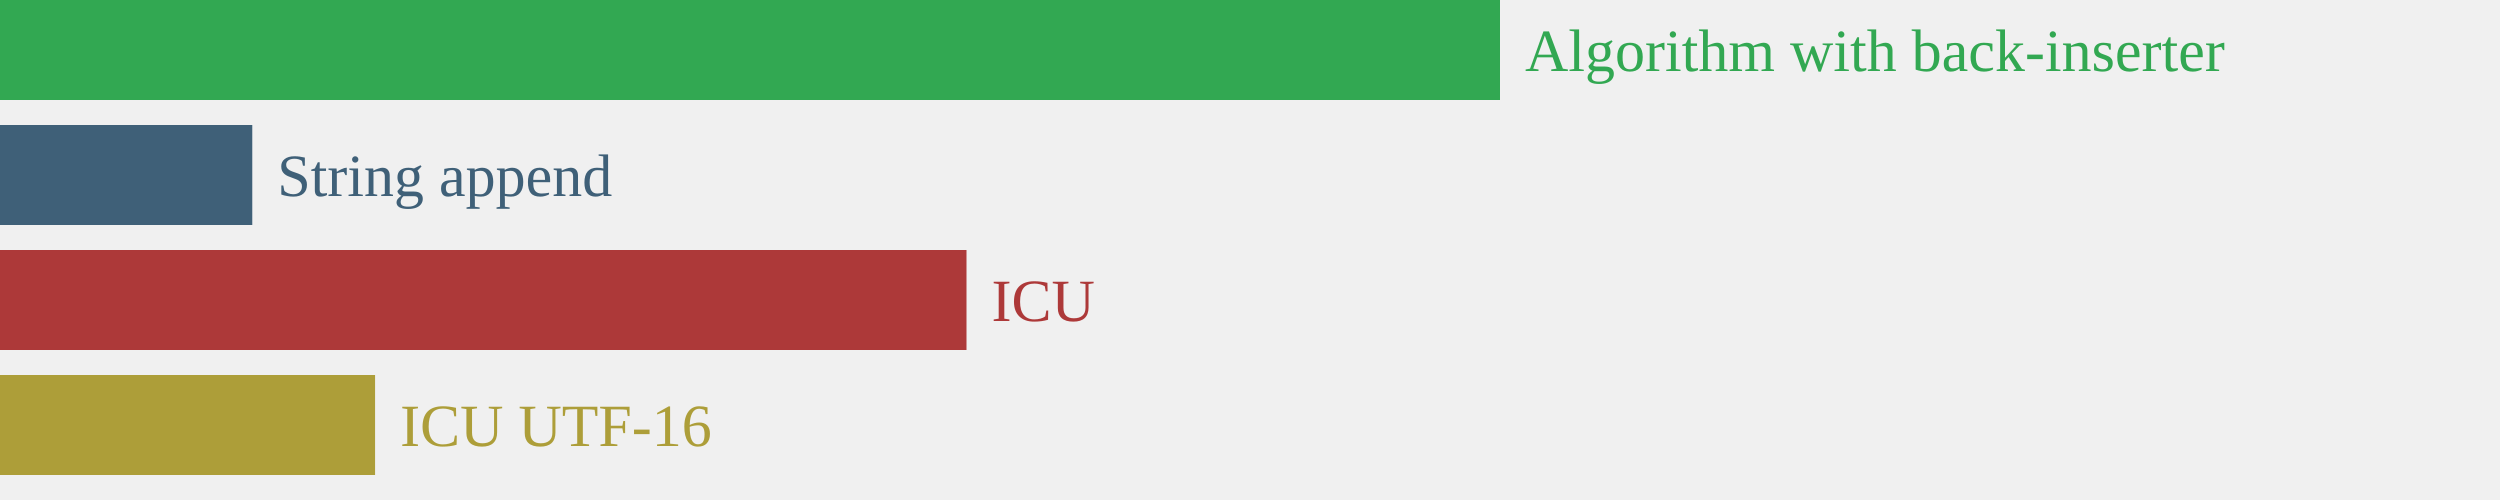
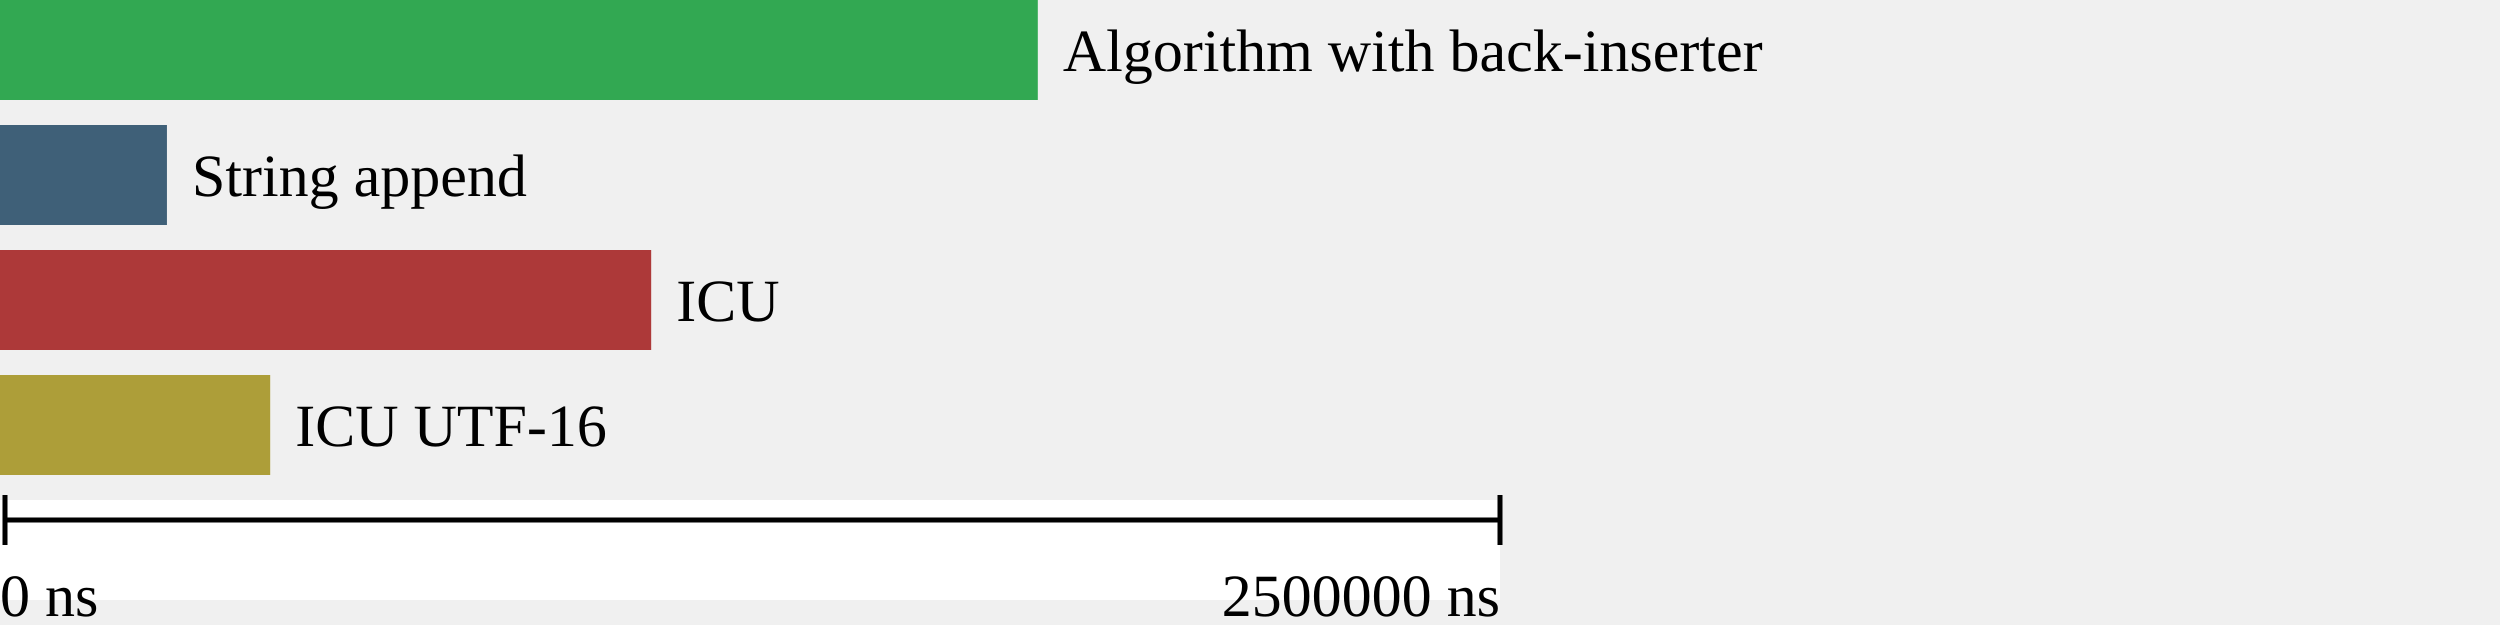
- <svg xmlns="http://www.w3.org/2000/svg" version="1.1" width="500" height="100">
-   <g fill="#32a852">
-     <rect width="300.0" height="20" y="0" />
-     <text x="305.0" y="10.0" dy=".35em">Algorithm with back-inserter</text>
-   </g>
-   <g fill="#3f6078">
-     <rect width="50.455" height="20" y="25" />
-     <text x="55.455" y="35.0" dy=".35em">String append</text>
-   </g>
-   <g fill="#ad3939">
-     <rect width="193.301" height="20" y="50" />
-     <text x="198.301" y="60.0" dy=".35em">ICU</text>
-   </g>
-   <g fill="#ad9e39">
-     <rect width="75.014" height="20" y="75" />
-     <text x="80.014" y="85.0" dy=".35em">ICU UTF-16</text>
-   </g>
+ <svg xmlns="http://www.w3.org/2000/svg" version="1.1" width="500" height="125">
+   <rect width="207.561" height="20" y="0" fill="#32a852" />
+   <text x="212.561" y="10.0" dy=".35em" fill="black">Algorithm with back-inserter</text>
+   <rect width="33.388" height="20" y="25" fill="#3f6078" />
+   <text x="38.388" y="35.0" dy=".35em" fill="black">String append</text>
+   <rect width="130.237" height="20" y="50" fill="#ad3939" />
+   <text x="135.237" y="60.0" dy=".35em" fill="black">ICU</text>
+   <rect width="54.039" height="20" y="75" fill="#ad9e39" />
+   <text x="59.039" y="85.0" dy=".35em" fill="black">ICU UTF-16</text>
+   <rect width="300" height="20" y="100" fill="white" />
+   <line x1="1" y1="104" x2="300" y2="104" stroke="black" fill="black" />
+   <line x1="1" y1="99" x2="1" y2="109" stroke="black" fill="black" />
+   <line x1="300" y1="99" x2="300" y2="109" stroke="black" fill="black" />
+   <text x="0" y="119.0" dy=".35em" fill="black">0 ns</text>
+   <text x="300" y="119.0" dy=".35em" text-anchor="end" fill="black">2500000 ns</text>
</svg>
